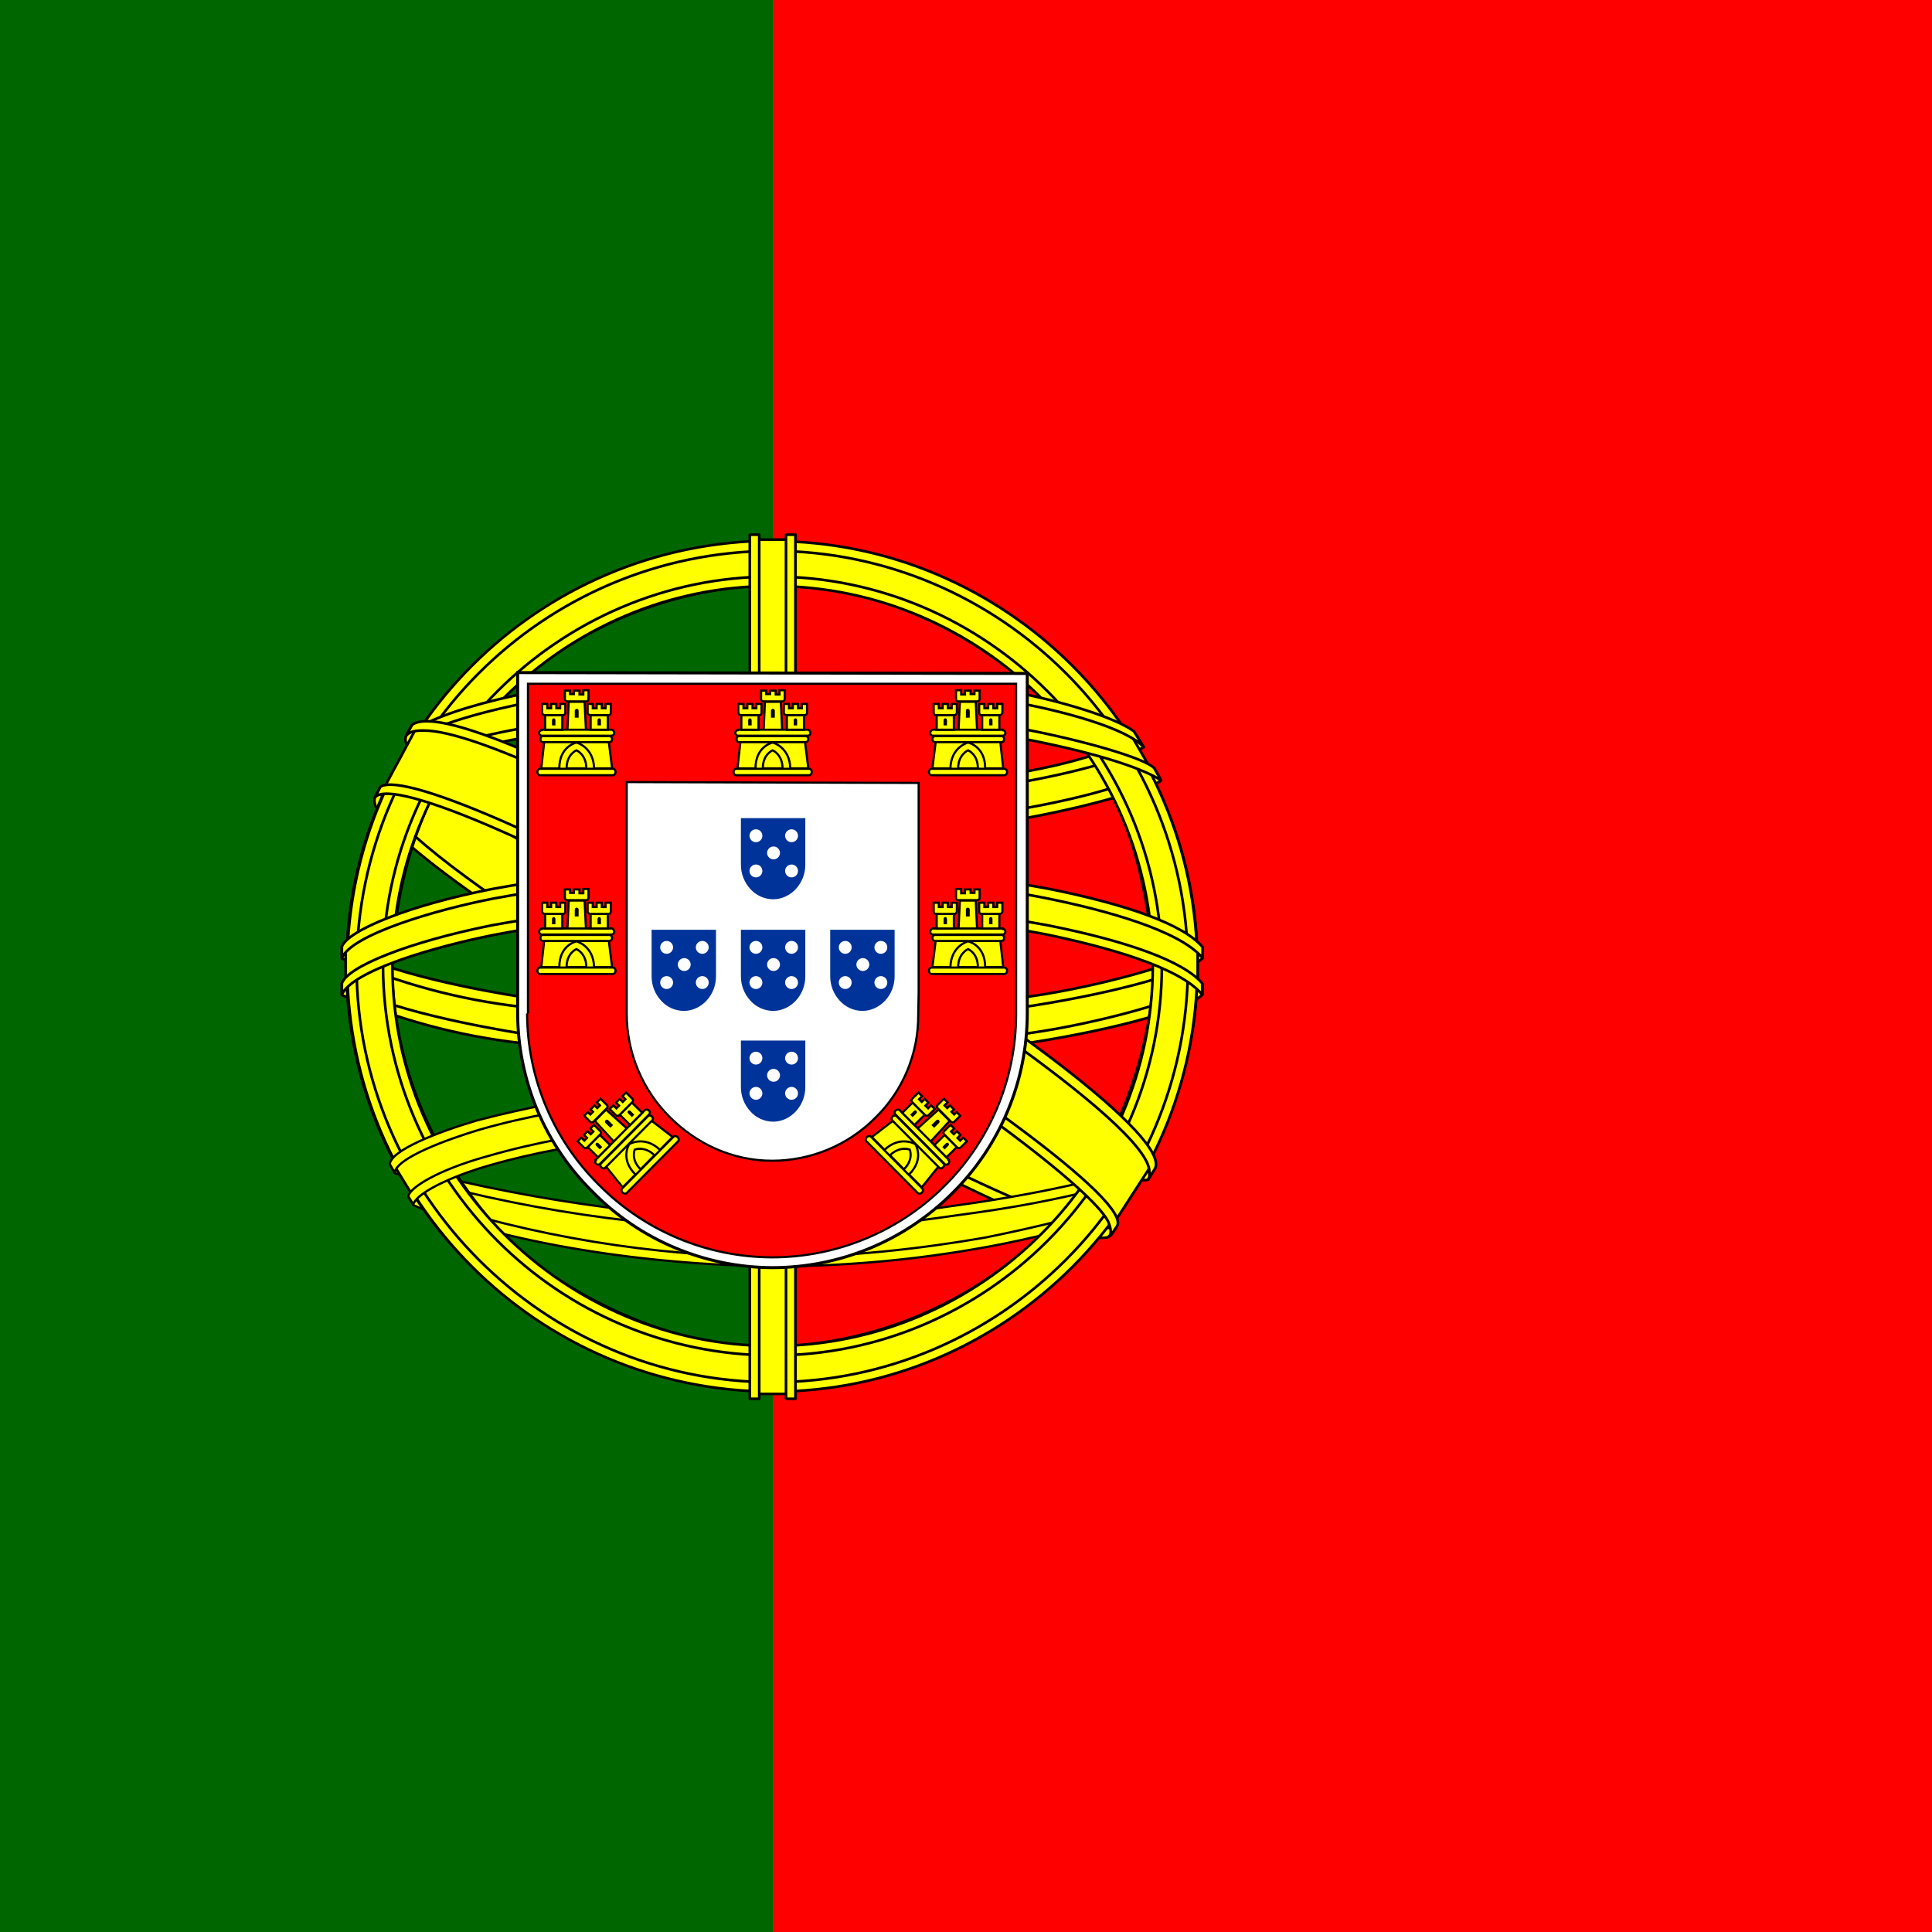
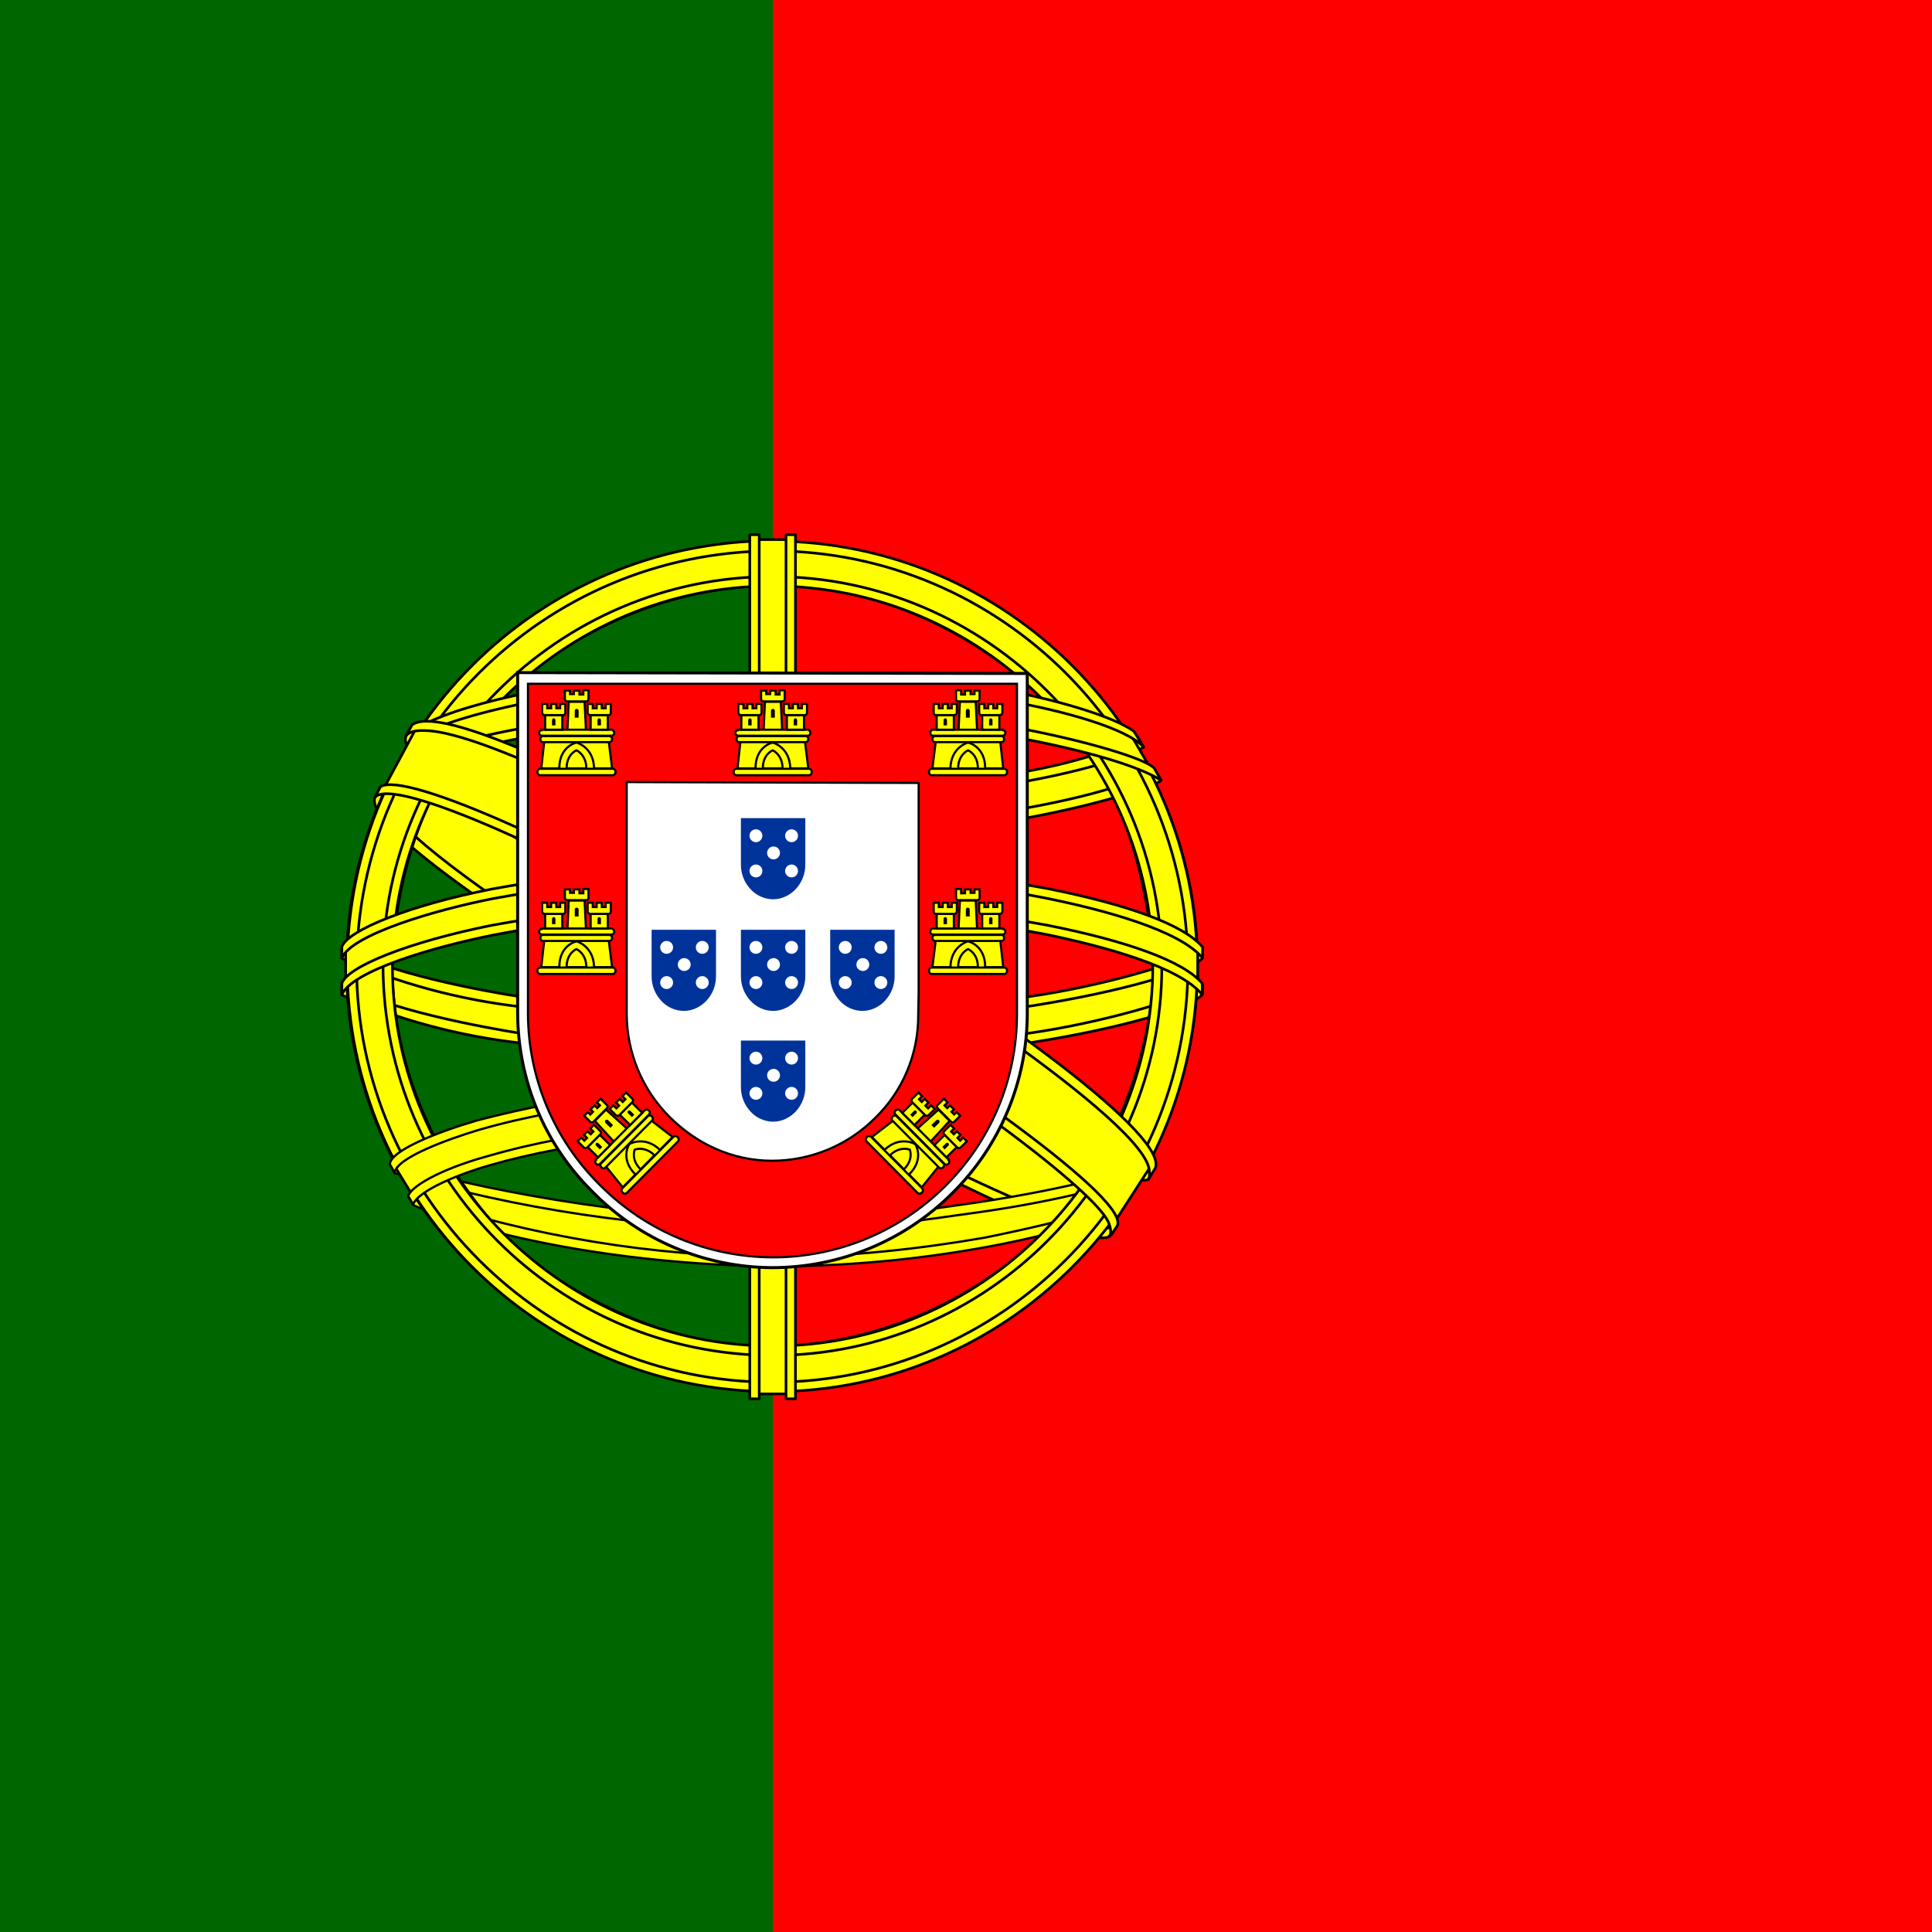
<svg xmlns="http://www.w3.org/2000/svg" xmlns:xlink="http://www.w3.org/1999/xlink" id="flag-icons-pt" viewBox="0 0 512 512">
  <path fill="red" d="M204.8 0H512v512H204.7z" />
  <path fill="#060" d="M0 0h204.8v512H-.1z" />
  <g fill="#ff0" fill-rule="evenodd" stroke="#000" stroke-linecap="round" stroke-linejoin="round" stroke-width=".6">
    <path stroke-width=".7" d="M293.8 326.6c-34.4-1-192-99.4-193-115.1l8.6-14.5C125 219.7 286.2 315.4 302 312l-8.2 14.6" />
    <path stroke-width=".7" d="M107.6 195c-3.1 8.3 41.1 35.6 94.3 68 53.2 32.3 99 52.3 102.5 49.5l1.5-2.9c-.6 1-2.2 1.3-4.6.6-14.4-4.2-51.9-21.4-98.3-49.5s-86.8-54.1-93-65.1a6.7 6.7 0 0 1-.7-3.3h-.2l-1.3 2.3-.2.4zm187 132c-.6 1.1-1.7 1.1-3.7 1-12.9-1.5-52-20.5-98-48.1-53.8-32.2-98.2-61.5-93.3-69.1l1.3-2.4.2.1c-4.3 13 87.6 65.5 93 68.9 53.1 33 98 52.2 102 47.2l-1.5 2.4z" />
    <path stroke-width=".7" d="M205 221c34.3-.3 76.8-4.7 101.2-14.4L301 198c-14.5 8-57.1 13.3-96.3 14-46.4-.4-79.1-4.7-95.5-15.7l-5 9.1c30.2 12.7 61 15.5 100.8 15.6" />
    <path stroke-width=".7" d="M307.7 206.8c-.9 1.3-16.8 6.8-40.3 10.8a416 416 0 0 1-62.6 4.6 444.3 444.3 0 0 1-60-3.8c-24.5-3.9-37.3-9.3-42-11.2l1.2-2.3a186 186 0 0 0 41.3 11 438.9 438.9 0 0 0 59.5 3.7 417.8 417.8 0 0 0 62.1-4.6c24-3.9 37.2-8.9 39-11.2l1.8 3zM303 198c-2.6 2-15.6 6.7-38.4 10.3a414 414 0 0 1-59.5 4.2 400 400 0 0 1-57.4-3.7c-23.3-3-35.6-8.5-40-10.1l1.3-2.3c3.4 1.8 15.4 6.6 39 10a423 423 0 0 0 57.1 3.5 408.6 408.6 0 0 0 59-4.2c23-3.2 35.4-9 37.3-10.5l1.6 2.8zM92 262.4c21.2 11.4 68.1 17.2 112.6 17.6 40.5 0 93.3-6.3 113-16.8l-.6-11.4c-6.1 9.7-62.6 19-112.8 18.6-50.2-.4-96.8-8.2-112.3-18.2v10.2" />
    <path stroke-width=".7" d="M318.7 260.8v2.7c-3 3.6-21.6 9-44.9 12.7a463.2 463.2 0 0 1-69.7 4.8c-27.4 0-49.2-2-66.2-4.6a164.8 164.8 0 0 1-47.3-12.7v-3.2c10.4 6.9 38.3 11.9 47.7 13.4 16.8 2.6 38.5 4.5 65.8 4.5 28.7 0 51.7-2 69.3-4.7 16.8-2.4 40.6-8.7 45.3-12.9zm0-9.7v2.8c-3 3.5-21.6 8.9-44.9 12.6a463.2 463.2 0 0 1-69.7 4.8c-27.4 0-49.2-2-66.1-4.5A165 165 0 0 1 90.6 254v-3.2c10.4 6.9 38.3 12 47.7 13.4 16.9 2.6 38.6 4.6 65.8 4.6 28.7 0 51.7-2 69.3-4.8 16.8-2.4 40.6-8.7 45.3-12.9zm-114.2 73.5c-48.6-.3-90.3-13.2-99.1-15.4l6.4 10c15.5 6.6 56.2 16.4 93.2 15.3s69.3-4 92-15l6.6-10.5c-15.5 7.3-68.3 15.6-99 15.6" />
    <path d="M299.5 317.1a152.6 152.6 0 0 1-3 4.4 258.9 258.9 0 0 1-34.7 8.9 315 315 0 0 1-57.2 5.2c-43.1-.6-78.4-9-95-16.2l-1.4-2.3.3-.4 2.2.9a305.5 305.5 0 0 0 94.1 15.5c20 .1 40-2.3 56.1-5.1 24.8-5 34.8-8.7 37.9-10.4l.7-.5zm5.7-9.4h.1a302 302 0 0 1-2.2 3.8c-5.7 2-21.3 6.6-44 9.8-15 2-24.3 4-54 4.6a371 371 0 0 1-100.5-15l-1.2-2.5a424.4 424.4 0 0 0 101.7 15c27.2-.6 38.8-2.6 53.6-4.7 26.5-4 39.8-8.4 43.8-9.7a3 3 0 0 0-.1-.2l2.8-1.1z" />
    <path stroke-width=".7" d="M305.8 253.4c.2 32-16.2 60.8-29.4 73.5a106 106 0 0 1-72.3 30c-32.3.6-62.7-20.5-70.9-29.7-16-18.1-29-41-29.4-72 2-35 15.7-59.3 35.6-76a106.3 106.3 0 0 1 68.4-24.2c25.4.7 55.2 13.2 75.7 38 13.4 16.2 19.3 33.8 22.3 60.5zM204.4 143.8c62 0 113 50.5 113 112.3a113 113 0 0 1-113 112.3c-62 0-112.6-50.4-112.6-112.3s50.6-112.3 112.6-112.3" />
    <path stroke-width=".7" d="M204.7 143.4c62 0 112.6 50.7 112.6 112.7s-50.6 112.7-112.6 112.7A113 113 0 0 1 92 256a113 113 0 0 1 112.7-112.7zM94.5 256.1c0 60.6 49.8 110.2 110.2 110.2 60.4 0 110.1-49.6 110.1-110.2S265.1 146 204.7 146A110.6 110.6 0 0 0 94.5 256.1z" />
    <path stroke-width=".7" d="M204.8 152.8c56.5 0 103.1 46.5 103.1 103.2 0 56.8-46.6 103.2-103.1 103.2A103.6 103.6 0 0 1 101.5 256c0-56.7 46.6-103.2 103.2-103.2zM104 256c0 55.4 45.5 100.7 100.8 100.7 55.2 0 100.7-45.3 100.7-100.7 0-55.4-45.5-100.7-100.8-100.7S104 200.6 104 256z" />
    <path stroke-width=".7" d="M209.3 143h-9.7v226.4h9.7z" />
    <path stroke-width=".7" d="M208.3 141.7h2.5v229h-2.5v-229zm-9.6 0h2.5v229h-2.5v-229z" />
    <path stroke-width=".7" d="M317.4 260.5V252l-6.8-6.3-38.7-10.3-55.8-5.7-67 3.4-47.9 11.4-9.6 7.2v8.3l24.4-11 58-9h55.8l41 4.5 28.4 6.9z" />
    <path stroke-width=".7" d="M204.7 238.7a394 394 0 0 1 72.9 6.5c21.1 4.2 36 9.5 41 15.4v3c-6-7.4-26-12.8-41.5-16-20.3-3.9-46-6.4-72.4-6.4-28 0-54 2.7-74 6.6-16 3.2-37.4 9.5-40.1 15.8v-3c1.5-4.4 17.4-10.9 39.8-15.4a405 405 0 0 1 74.3-6.5zm0-9.7a396 396 0 0 1 73 6.5c21 4.2 36 9.5 41 15.5v2.9c-6.1-7.4-26.2-12.8-41.6-15.9-20.3-4-46-6.5-72.4-6.5a402 402 0 0 0-73.8 6.6c-15.5 3-37.8 9.6-40.3 15.8v-3c1.5-4.3 17.8-11 39.8-15.3a405 405 0 0 1 74.3-6.6zm-.5-49.3c41.9-.2 78.5 5.9 95.2 14.5l6.1 10.5c-14.5-7.8-54-16-101.3-14.7-38.5.2-79.6 4.2-100.3 15.2l7.3-12.2c17-8.8 57-13.2 93-13.3" />
    <path stroke-width=".7" d="M204.7 188.4c24 0 47 1.3 65.4 4.6 17.1 3.2 33.5 8 35.8 10.6l1.8 3.2c-5.7-3.7-19.8-7.9-38-11.3a367.2 367.2 0 0 0-65-4.5c-27 0-48 1.3-66 4.5-19 3.5-32.2 8.6-35.5 11l1.8-3.3c6.3-3.3 16.4-7.2 33.3-10.2 18.6-3.4 39.7-4.4 66.4-4.6zm0-9.6a371 371 0 0 1 63.1 4.4c13.9 2.7 27.6 6.9 32.7 10.6l2.6 4.2c-4.5-5-21.4-9.7-36.4-12.3-17.4-3-39.1-4.2-62-4.4-24 0-46.2 1.5-63.4 4.6-16.4 3.2-27 6.9-31.5 9.8l2.3-3.6c6.2-3.2 16.2-6.2 28.8-8.7 17.3-3.1 39.7-4.6 63.8-4.6zm56 124.1a293.3 293.3 0 0 0-56-4.2c-69.9.8-92.4 14.3-95.2 18.4l-5.2-8.5C122 295.7 160 288.5 205 289.2c23.3.4 43.4 2 60.4 5.2l-4.8 8.5" />
    <path d="M204.3 297.5c19.4.3 38.5 1 57 4.5l-1.4 2.4a297.6 297.6 0 0 0-55.5-4.3c-25.8-.2-52 2.2-74.6 8.7-7.2 2-19 6.6-20.3 10.4l-1.3-2.2c.4-2.2 7.6-6.9 21-10.6 26-7.5 50.3-8.7 75-9zm.9-9.8a351 351 0 0 1 61.1 5.3l-1.4 2.5a319 319 0 0 0-59.6-5.2c-25.9 0-53.3 1.9-78.3 9.1-8 2.4-22 7.4-22.4 11.4l-1.3-2.3c.3-3.6 12.3-8.4 23.2-11.6a285 285 0 0 1 78.7-9.2z" />
    <path stroke-width=".7" d="m304.4 309.9-8.4 13-24.1-21.4-62.6-42-70.5-38.8-36.7-12.5 7.8-14.5 2.7-1.4 22.8 5.7 75 38.7 43.3 27.3 36.3 26 14.8 17.1z" />
    <path stroke-width=".7" d="M100.8 208.5c6.5-4.3 53.7 16.7 103 46.5 49.3 29.9 96.4 63.6 92.2 70l-1.4 2.1-.7.5c.2 0 .9-1 0-3.3-2.2-6.9-35.5-33.5-91-67-54-32.2-99-51.6-103.5-46l1.4-2.8zm205.3 101.2c4-8-39.7-41-94-73.1-55.5-31.5-95.6-50-102.9-44.5l-1.6 3c0 .1 0-.2.4-.5 1.3-1.1 3.5-1 4.5-1 12.6.1 48.6 16.6 99 45.6 22.1 12.8 93.4 58.6 93.1 71.4 0 1.1.1 1.3-.3 1.9l1.8-2.8z" />
  </g>
  <g transform="translate(-68.3 28.4) scale(1.13778)">
    <path fill="#fff" stroke="#000" stroke-width=".7" d="M180.6 211a58.7 58.7 0 0 0 17.5 41.7 59 59 0 0 0 41.8 17.6 59.4 59.4 0 0 0 42-17.4 59 59 0 0 0 17.4-41.8v-79.2l-118.7-.2V211z" />
-     <path fill="red" stroke="#000" stroke-width=".5" d="M182.8 211.1a56.4 56.4 0 0 0 16.8 40 57 57 0 0 0 40.2 16.8 56.9 56.9 0 0 0 40.2-16.6 56.4 56.4 0 0 0 16.7-40v-77H183v76.8m91-53.7v48.9l-.1 5.1a33.2 33.2 0 0 1-10 24 34 34 0 0 1-24 10c-9.4 0-17.7-4-23.9-10.2a34 34 0 0 1-10-24v-54l68 .2z" />
+     <path fill="red" stroke="#000" stroke-width=".5" d="M183 211.1a56.4 56.4 0 0 0 16.8 40 57 57 0 0 0 40.2 16.8 56.9 56.9 0 0 0 40.2-16.6 56.4 56.4 0 0 0 16.7-40v-77H183v76.8m91-53.7v48.9l-.1 5.1a33.2 33.2 0 0 1-10 24 34 34 0 0 1-24 10c-9.4 0-17.7-4-23.9-10.2a34 34 0 0 1-10-24v-54l68 .2z" />
    <g id="pt-e">
      <g id="pt-d" fill="#ff0" stroke="#000" stroke-width=".5">
        <path stroke="none" d="M190.2 154.4c.1-5.5 4-6.8 4-6.8.1 0 4.3 1.4 4.3 6.9h-8.3" />
        <path d="m186.8 147.7-.7 6.3h4.2c0-5.2 4-6 4-6 .1 0 4 1.1 4.1 6h4.2l-.8-6.4h-15zm-1 6.4h17c.3 0 .6.3.6.7 0 .5-.3.8-.6.8h-17c-.3 0-.6-.3-.6-.8 0-.4.3-.7.7-.7z" />
        <path d="M192 154c0-3.3 2.3-4.2 2.3-4.2s2.3 1 2.3 4.2H192m-5.8-9h16.3c.3 0 .6.4.6.8 0 .3-.3.6-.6.6h-16.3c-.3 0-.6-.3-.6-.7 0-.3.3-.6.6-.6zm.4 1.5H202c.3 0 .6.3.6.7 0 .4-.3.7-.6.7h-15.5c-.4 0-.6-.3-.6-.7 0-.4.2-.7.6-.7zm5-10.6h1.2v.8h.9v-.8h1.3v.9h.9v-1h1.2v2c0 .4-.2.6-.5.6h-4.4c-.3 0-.6-.2-.6-.5v-2zm4.6 2.7.3 6.4h-4.3l.3-6.5h3.7" />
        <path id="pt-a" d="M191 141.6v3.4h-4v-3.4h4z" />
        <use xlink:href="#pt-a" width="100%" height="100%" x="10.6" />
        <path id="pt-b" d="M186.3 139h1.2v1h.9v-1h1.2v1h.9v-1h1.2v2c0 .4-.2.6-.5.6h-4.3a.6.6 0 0 1-.6-.6v-2z" />
        <use xlink:href="#pt-b" width="100%" height="100%" x="10.6" />
        <path fill="#000" stroke="none" d="M193.9 140.6c0-.6.9-.6.9 0v1.6h-.9v-1.6" />
        <path id="pt-c" fill="#000" stroke="none" d="M188.6 142.8c0-.6.8-.6.8 0v1.2h-.8v-1.2" />
        <use xlink:href="#pt-c" width="100%" height="100%" x="10.6" />
      </g>
      <use xlink:href="#pt-d" width="100%" height="100%" y="46.3" />
      <use xlink:href="#pt-d" width="100%" height="100%" transform="rotate(-45.2 312.8 180)" />
    </g>
    <use xlink:href="#pt-d" width="100%" height="100%" x="45.7" />
    <use xlink:href="#pt-e" width="100%" height="100%" transform="matrix(-1 0 0 1 479.8 0)" />
    <g id="pt-f" fill="#fff">
      <path fill="#039" d="M232.6 202.4a8.3 8.3 0 0 0 2.2 5.7 7.2 7.2 0 0 0 5.3 2.4c2.1 0 4-1 5.3-2.4a8.3 8.3 0 0 0 2.2-5.7v-10.8h-15v10.8" />
      <circle cx="236.1" cy="195.7" r="1.5" />
      <circle cx="244.4" cy="195.7" r="1.5" />
      <circle cx="240.2" cy="199.7" r="1.5" />
      <circle cx="236.1" cy="203.9" r="1.5" />
      <circle cx="244.4" cy="203.9" r="1.5" />
    </g>
    <use xlink:href="#pt-f" width="100%" height="100%" y="-26" />
    <use xlink:href="#pt-f" width="100%" height="100%" x="-20.8" />
    <use xlink:href="#pt-f" width="100%" height="100%" x="20.8" />
    <use xlink:href="#pt-f" width="100%" height="100%" y="25.8" />
  </g>
</svg>
